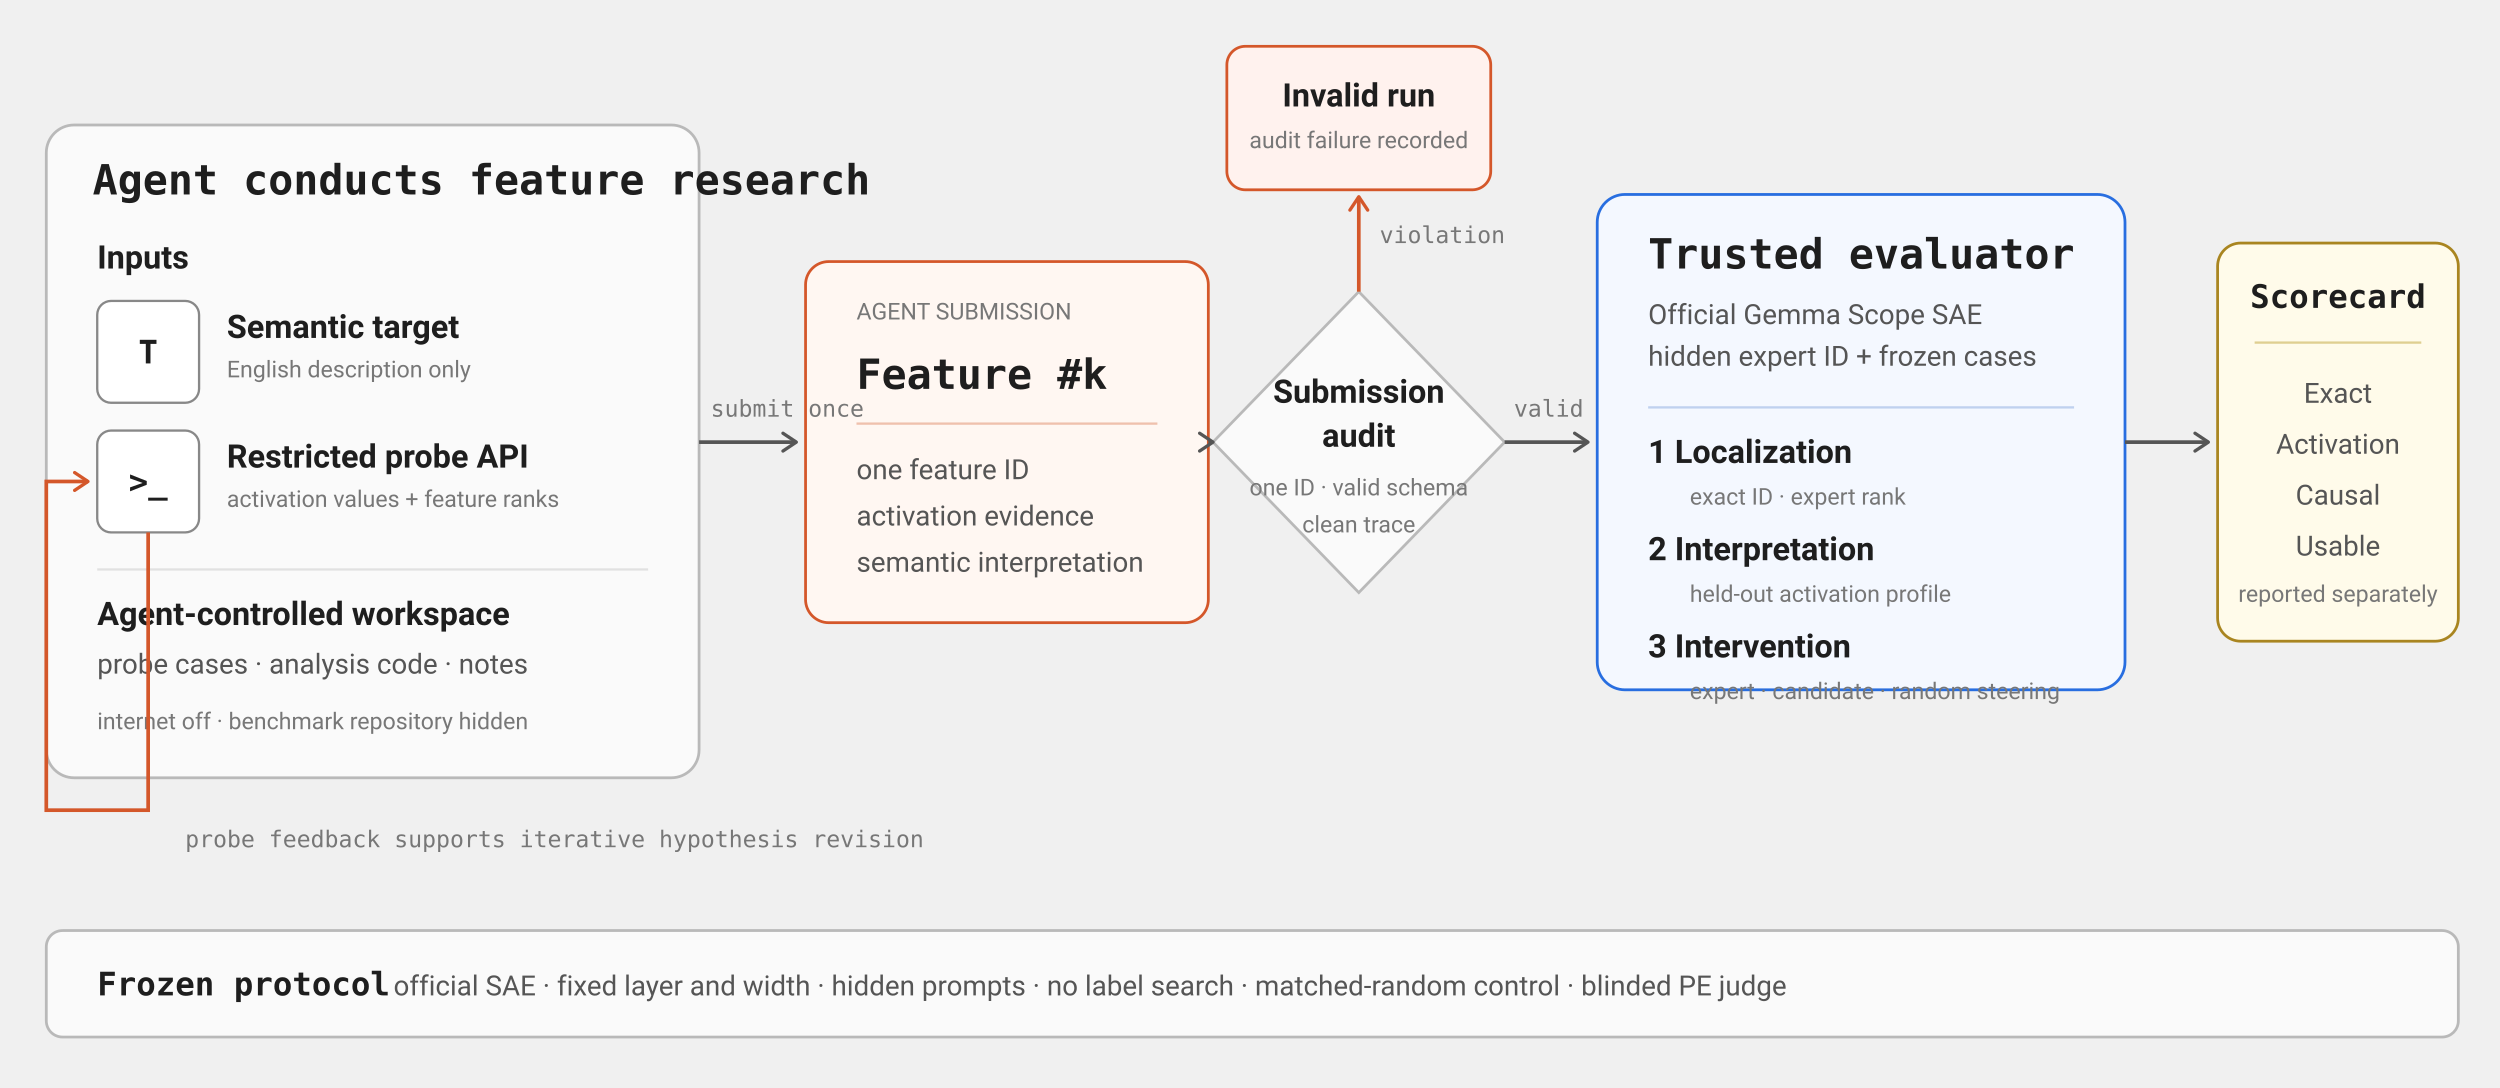
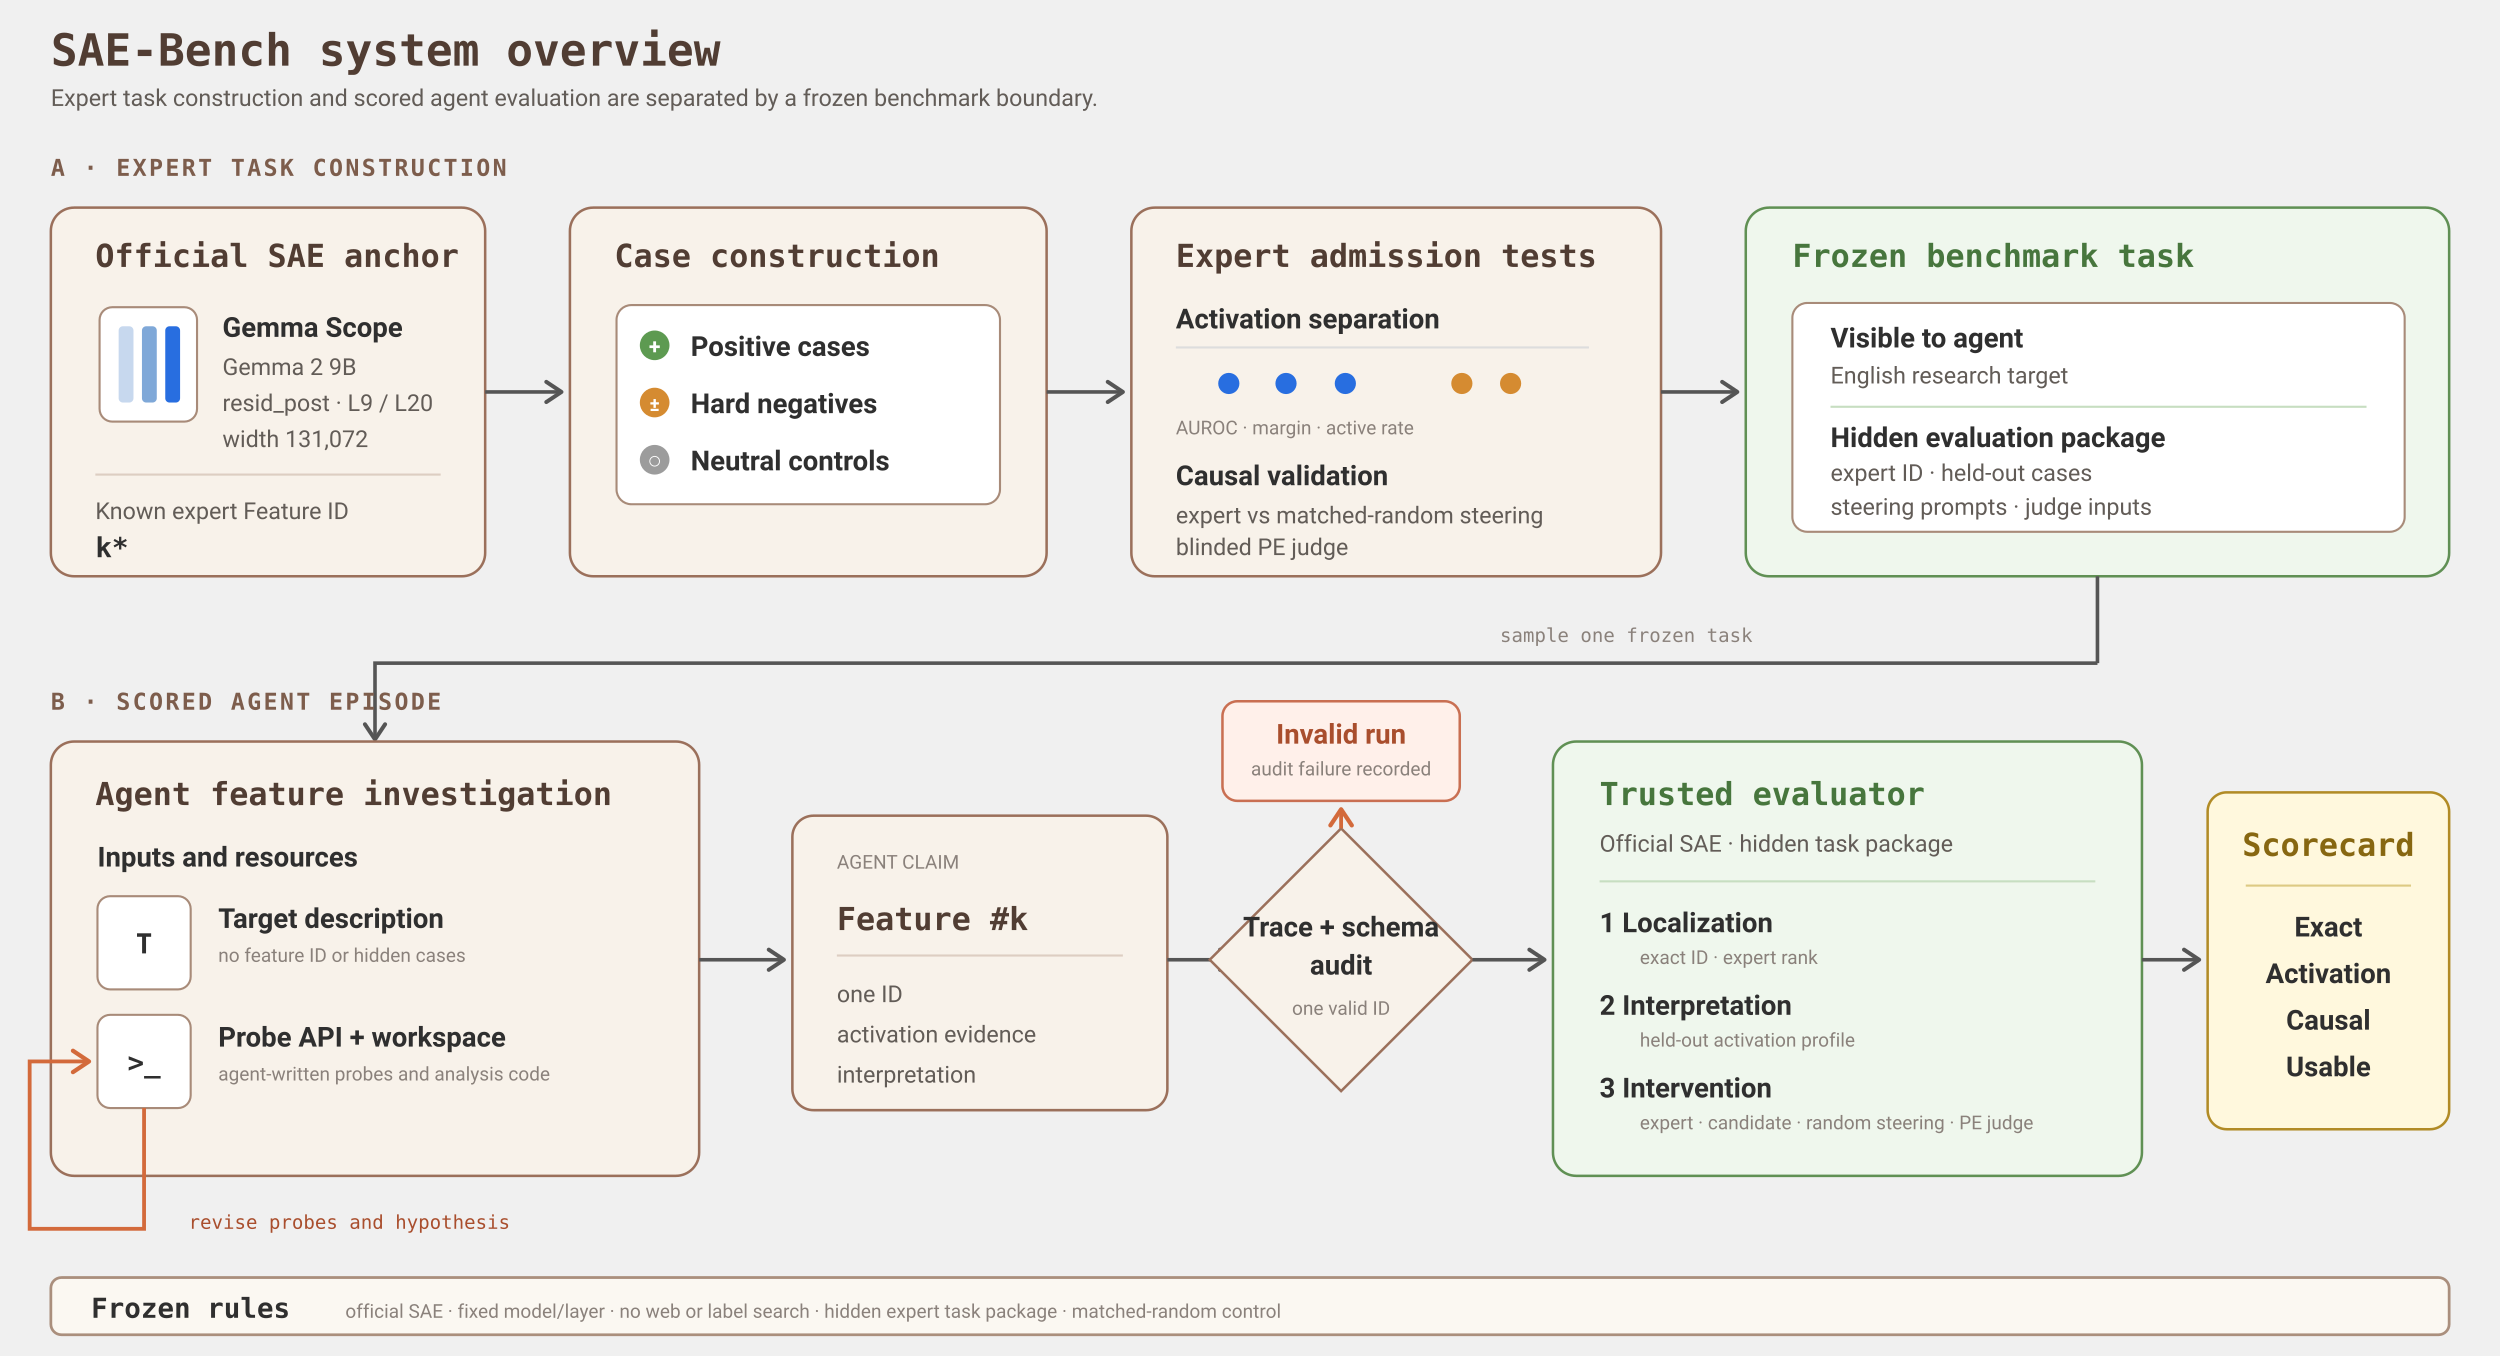
- <svg xmlns="http://www.w3.org/2000/svg" width="100%" viewBox="0 0 1080 470" font-family="-apple-system, BlinkMacSystemFont, 'Segoe UI', Roboto, Helvetica, Arial, sans-serif">
+ <svg xmlns="http://www.w3.org/2000/svg" width="100%" viewBox="0 0 1180 640" font-family="-apple-system, BlinkMacSystemFont, 'Segoe UI', Roboto, Helvetica, Arial, sans-serif">
  <style>
-     .panel { fill: #fafafa; stroke: #b9b9b9; stroke-width: 1.2; }
-     .candidate { fill: #fff7f2; stroke: #d4572a; stroke-width: 1.2; }
-     .evaluator { fill: #f4f8ff; stroke: #286ee0; stroke-width: 1.2; }
-     .score { fill: #fffbea; stroke: #a98520; stroke-width: 1.2; }
-     .invalid { fill: #fff2ee; stroke: #d4572a; stroke-width: 1.2; }
-     .icon { fill: #fff; stroke: #888; stroke-width: 1; }
-     .line { fill: none; stroke: #555; stroke-width: 1.6; marker-end: url(#arrow); }
-     .feedback { fill: none; stroke: #d4572a; stroke-width: 1.6; marker-end: url(#orange-arrow); }
-     .h1 { fill: #1e1e1e; font-size: 18px; font-weight: 700; }
-     .h2 { fill: #1e1e1e; font-size: 14px; font-weight: 650; }
-     .body { fill: #555; font-size: 12px; }
-     .small { fill: #777; font-size: 10px; }
+     .frame { fill: #fbf8f2; stroke: #aa8f7d; stroke-width: 1.3; }
+     .expert { fill: #f8f2ea; stroke: #9b705b; stroke-width: 1.2; }
+     .agent { fill: #f8f2ea; stroke: #9b705b; stroke-width: 1.2; }
+     .eval { fill: #eff7ed; stroke: #609054; stroke-width: 1.2; }
+     .result { fill: #fff8dd; stroke: #b18b26; stroke-width: 1.2; }
+     .reject { fill: #fff0ea; stroke: #c96f52; stroke-width: 1.2; }
+     .paper { fill: #fff; stroke: #a88b79; stroke-width: 1; }
+     .divider { stroke: #ddcec2; stroke-width: 1; }
+     .green-divider { stroke: #c7dec1; stroke-width: 1; }
+     .arrow { fill: none; stroke: #555; stroke-width: 1.7; marker-end: url(#arrow); }
+     .feedback { fill: none; stroke: #d36a3b; stroke-width: 1.8; marker-end: url(#orange-arrow); }
+     .h0 { fill: #513d33; font-size: 21px; font-weight: 750; }
+     .h1 { fill: #513d33; font-size: 15px; font-weight: 700; }
+     .h2 { fill: #2f2f2f; font-size: 13px; font-weight: 700; }
+     .body { fill: #625c57; font-size: 11px; }
+     .tiny { fill: #8a817b; font-size: 9px; }
    .mono { font-family: ui-monospace, SFMono-Regular, Menlo, Consolas, monospace; }
-     .label { fill: #777; font-size: 10px; font-family: ui-monospace, SFMono-Regular, Menlo, Consolas, monospace; }
-     .rule { stroke: #e1e1e1; stroke-width: 1; }
+     .band { fill: #7d5d4c; font-size: 11px; font-weight: 700; letter-spacing: 1.1px; }
+     .green { fill: #47763d; }
+     .gold { fill: #876711; }
+     .orange { fill: #a94e2d; }
  </style>
  <defs>
-     <marker id="arrow" viewBox="0 0 10 10" refX="8" refY="5" markerWidth="6" markerHeight="6" orient="auto-start-reverse">
-       <path d="M2 1L8 5L2 9" fill="none" stroke="#555" stroke-width="1.5" stroke-linecap="round" stroke-linejoin="round" />
+     <marker id="arrow" viewBox="0 0 10 10" refX="8" refY="5" markerWidth="7" markerHeight="7" orient="auto-start-reverse">
+       <path d="M2 1L8 5L2 9" fill="none" stroke="#555" stroke-width="1.6" stroke-linecap="round" stroke-linejoin="round" />
    </marker>
-     <marker id="orange-arrow" viewBox="0 0 10 10" refX="8" refY="5" markerWidth="6" markerHeight="6" orient="auto-start-reverse">
-       <path d="M2 1L8 5L2 9" fill="none" stroke="#d4572a" stroke-width="1.5" stroke-linecap="round" stroke-linejoin="round" />
+     <marker id="orange-arrow" viewBox="0 0 10 10" refX="8" refY="5" markerWidth="7" markerHeight="7" orient="auto-start-reverse">
+       <path d="M2 1L8 5L2 9" fill="none" stroke="#d36a3b" stroke-width="1.6" stroke-linecap="round" stroke-linejoin="round" />
    </marker>
  </defs>
-   <rect class="panel" x="20" y="54" width="282" height="282" rx="12" />
-   <text class="h1 mono" x="40" y="84">Agent conducts feature research</text>
-   <text class="h2" x="42" y="116">Inputs</text>
-   <rect class="icon" x="42" y="130" width="44" height="44" rx="6" />
-   <text class="h2 mono" x="64" y="157" text-anchor="middle">T</text>
-   <text class="h2" x="98" y="146">Semantic target</text>
-   <text class="small" x="98" y="163">English description only</text>
-   <rect class="icon" x="42" y="186" width="44" height="44" rx="6" />
-   <text class="h2 mono" x="64" y="213" text-anchor="middle">&gt;_</text>
-   <text class="h2" x="98" y="202">Restricted probe API</text>
-   <text class="small" x="98" y="219">activation values + feature ranks</text>
-   <line class="rule" x1="42" y1="246" x2="280" y2="246" />
-   <text class="h2" x="42" y="270">Agent-controlled workspace</text>
-   <text class="body" x="42" y="291">probe cases · analysis code · notes</text>
-   <text class="small" x="42" y="315">internet off · benchmark repository hidden</text>
-   <path class="feedback" d="M64 230 L64 350 L20 350 L20 208 L38 208" />
-   <text class="label" x="80" y="366">probe feedback supports iterative hypothesis revision</text>
-   <rect class="candidate" x="348" y="113" width="174" height="156" rx="10" />
-   <text class="small" x="370" y="138">AGENT SUBMISSION</text>
-   <text class="h1 mono" x="370" y="168">Feature #k</text>
-   <line x1="370" y1="183" x2="500" y2="183" stroke="#efc1ad" />
-   <text class="body" x="370" y="207">one feature ID</text>
-   <text class="body" x="370" y="227">activation evidence</text>
-   <text class="body" x="370" y="247">semantic interpretation</text>
-   <line class="line" x1="302" y1="191" x2="344" y2="191" />
-   <text class="label" x="307" y="180">submit once</text>
-   <path class="panel" d="M587 126 L650 191 L587 256 L524 191 Z" />
-   <text class="h2" x="587" y="174" text-anchor="middle">Submission</text>
-   <text class="h2" x="587" y="193" text-anchor="middle">audit</text>
-   <text class="small" x="587" y="214" text-anchor="middle">one ID · valid schema</text>
-   <text class="small" x="587" y="230" text-anchor="middle">clean trace</text>
-   <line class="line" x1="522" y1="191" x2="524" y2="191" />
-   <rect class="invalid" x="530" y="20" width="114" height="62" rx="8" />
-   <text class="h2" x="587" y="46" text-anchor="middle">Invalid run</text>
-   <text class="small" x="587" y="64" text-anchor="middle">audit failure recorded</text>
-   <path class="feedback" d="M587 126 L587 85" />
-   <text class="label" x="596" y="105">violation</text>
-   <rect class="evaluator" x="690" y="84" width="228" height="214" rx="12" />
-   <text class="h1 mono" x="712" y="116">Trusted evaluator</text>
-   <text class="body" x="712" y="140">Official Gemma Scope SAE</text>
-   <text class="body" x="712" y="158">hidden expert ID + frozen cases</text>
-   <line x1="712" y1="176" x2="896" y2="176" stroke="#bfd1ef" />
-   <text class="h2" x="712" y="200">1  Localization</text>
-   <text class="small" x="730" y="218">exact ID · expert rank</text>
-   <text class="h2" x="712" y="242">2  Interpretation</text>
-   <text class="small" x="730" y="260">held-out activation profile</text>
-   <text class="h2" x="712" y="284">3  Intervention</text>
-   <text class="small" x="730" y="302">expert · candidate · random steering</text>
-   <line class="line" x1="650" y1="191" x2="686" y2="191" />
-   <text class="label" x="654" y="180">valid</text>
-   <rect class="score" x="958" y="105" width="104" height="172" rx="10" />
-   <text class="h2 mono" x="1010" y="133" text-anchor="middle">Scorecard</text>
-   <line x1="974" y1="148" x2="1046" y2="148" stroke="#dfcf91" />
-   <text class="body" x="1010" y="174" text-anchor="middle">Exact</text>
-   <text class="body" x="1010" y="196" text-anchor="middle">Activation</text>
-   <text class="body" x="1010" y="218" text-anchor="middle">Causal</text>
-   <text class="body" x="1010" y="240" text-anchor="middle">Usable</text>
-   <text class="small" x="1010" y="260" text-anchor="middle">reported separately</text>
-   <line class="line" x1="918" y1="191" x2="954" y2="191" />
-   <rect class="panel" x="20" y="402" width="1042" height="46" rx="7" />
-   <text class="h2 mono" x="42" y="430">Frozen protocol</text>
-   <text class="body" x="170" y="430">official SAE · fixed layer and width · hidden prompts · no label search · matched-random control · blinded PE judge</text>
+   <text class="h0 mono" x="24" y="31">SAE-Bench system overview</text>
+   <text class="body" x="24" y="50">Expert task construction and scored agent evaluation are separated by a frozen benchmark boundary.</text>
+   <text class="band mono" x="24" y="83">A · EXPERT TASK CONSTRUCTION</text>
+   <rect class="expert" x="24" y="98" width="205" height="174" rx="11" />
+   <text class="h1 mono" x="45" y="126">Official SAE anchor</text>
+   <g transform="translate(47 145)">
+     <rect class="paper" x="0" y="0" width="46" height="54" rx="6" />
+     <rect x="9" y="9" width="7" height="36" rx="2" fill="#c7d8ee" />
+     <rect x="20" y="9" width="7" height="36" rx="2" fill="#7fa8d8" />
+     <rect x="31" y="9" width="7" height="36" rx="2" fill="#286ee0" />
+   </g>
+   <text class="h2" x="105" y="159">Gemma Scope</text>
+   <text class="body" x="105" y="177">Gemma 2 9B</text>
+   <text class="body" x="105" y="194">resid_post · L9 / L20</text>
+   <text class="body" x="105" y="211">width 131,072</text>
+   <line class="divider" x1="45" y1="224" x2="208" y2="224" />
+   <text class="body" x="45" y="245">Known expert Feature ID</text>
+   <text class="h2 mono" x="45" y="263">k*</text>
+   <line class="arrow" x1="229" y1="185" x2="265" y2="185" />
+   <rect class="expert" x="269" y="98" width="225" height="174" rx="11" />
+   <text class="h1 mono" x="290" y="126">Case construction</text>
+   <rect class="paper" x="291" y="144" width="181" height="94" rx="7" />
+   <circle cx="309" cy="163" r="7" fill="#5d9a51" />
+   <text x="309" y="167" text-anchor="middle" fill="#fff" font-size="10" font-weight="700">+</text>
+   <text class="h2" x="326" y="168">Positive cases</text>
+   <circle cx="309" cy="190" r="7" fill="#d58b31" />
+   <text x="309" y="194" text-anchor="middle" fill="#fff" font-size="9" font-weight="700">±</text>
+   <text class="h2" x="326" y="195">Hard negatives</text>
+   <circle cx="309" cy="217" r="7" fill="#9c9c9c" />
+   <text x="309" y="221" text-anchor="middle" fill="#fff" font-size="9" font-weight="700">○</text>
+   <text class="h2" x="326" y="222">Neutral controls</text>
+   <line class="arrow" x1="494" y1="185" x2="530" y2="185" />
+   <rect class="expert" x="534" y="98" width="250" height="174" rx="11" />
+   <text class="h1 mono" x="555" y="126">Expert admission tests</text>
+   <text class="h2" x="555" y="155">Activation separation</text>
+   <line x1="555" y1="164" x2="750" y2="164" stroke="#ddd" />
+   <circle cx="580" cy="181" r="5" fill="#286ee0" />
+   <circle cx="607" cy="181" r="5" fill="#286ee0" />
+   <circle cx="635" cy="181" r="5" fill="#286ee0" />
+   <circle cx="690" cy="181" r="5" fill="#d58b31" />
+   <circle cx="713" cy="181" r="5" fill="#d58b31" />
+   <text class="tiny" x="555" y="205">AUROC · margin · active rate</text>
+   <text class="h2" x="555" y="229">Causal validation</text>
+   <text class="body" x="555" y="247">expert vs matched-random steering</text>
+   <text class="body" x="555" y="262">blinded PE judge</text>
+   <line class="arrow" x1="784" y1="185" x2="820" y2="185" />
+   <rect class="eval" x="824" y="98" width="332" height="174" rx="11" />
+   <text class="h1 mono green" x="846" y="126">Frozen benchmark task</text>
+   <rect class="paper" x="846" y="143" width="289" height="108" rx="7" />
+   <text class="h2" x="864" y="164">Visible to agent</text>
+   <text class="body" x="864" y="181">English research target</text>
+   <line class="green-divider" x1="864" y1="192" x2="1117" y2="192" />
+   <text class="h2" x="864" y="211">Hidden evaluation package</text>
+   <text class="body" x="864" y="227">expert ID · held-out cases</text>
+   <text class="body" x="864" y="243">steering prompts · judge inputs</text>
+   <line x1="990" y1="272" x2="990" y2="313" stroke="#555" stroke-width="1.7" />
+   <path class="arrow" d="M990 313 L177 313 L177 349" />
+   <text class="tiny mono" x="708" y="303">sample one frozen task</text>
+   <text class="band mono" x="24" y="335">B · SCORED AGENT EPISODE</text>
+   <rect class="agent" x="24" y="350" width="306" height="205" rx="11" />
+   <text class="h1 mono" x="45" y="380">Agent feature investigation</text>
+   <text class="h2" x="46" y="409">Inputs and resources</text>
+   <rect class="paper" x="46" y="423" width="44" height="44" rx="6" />
+   <text class="h2 mono" x="68" y="450" text-anchor="middle">T</text>
+   <text class="h2" x="103" y="438">Target description</text>
+   <text class="tiny" x="103" y="454">no feature ID or hidden cases</text>
+   <rect class="paper" x="46" y="479" width="44" height="44" rx="6" />
+   <text class="h2 mono" x="68" y="506" text-anchor="middle">&gt;_</text>
+   <text class="h2" x="103" y="494">Probe API + workspace</text>
+   <text class="tiny" x="103" y="510">agent-written probes and analysis code</text>
+   <path class="feedback" d="M68 523 L68 580 L14 580 L14 501 L42 501" />
+   <text class="tiny mono orange" x="89" y="580">revise probes and hypothesis</text>
+   <line class="arrow" x1="330" y1="453" x2="370" y2="453" />
+   <rect class="expert" x="374" y="385" width="177" height="139" rx="10" />
+   <text class="tiny" x="395" y="410">AGENT CLAIM</text>
+   <text class="h1 mono" x="395" y="439">Feature #k</text>
+   <line class="divider" x1="395" y1="451" x2="530" y2="451" />
+   <text class="body" x="395" y="473">one ID</text>
+   <text class="body" x="395" y="492">activation evidence</text>
+   <text class="body" x="395" y="511">interpretation</text>
+   <line class="arrow" x1="551" y1="453" x2="583" y2="453" />
+   <path class="agent" d="M633 391 L695 453 L633 515 L571 453 Z" />
+   <text class="h2" x="633" y="442" text-anchor="middle">Trace + schema</text>
+   <text class="h2" x="633" y="460" text-anchor="middle">audit</text>
+   <text class="tiny" x="633" y="479" text-anchor="middle">one valid ID</text>
+   <path class="feedback" d="M633 391 L633 382" />
+   <rect class="reject" x="577" y="331" width="112" height="47" rx="7" />
+   <text class="h2 orange" x="633" y="351" text-anchor="middle">Invalid run</text>
+   <text class="tiny" x="633" y="366" text-anchor="middle">audit failure recorded</text>
+   <line class="arrow" x1="695" y1="453" x2="729" y2="453" />
+   <rect class="eval" x="733" y="350" width="278" height="205" rx="11" />
+   <text class="h1 mono green" x="755" y="380">Trusted evaluator</text>
+   <text class="body" x="755" y="402">Official SAE · hidden task package</text>
+   <line class="green-divider" x1="755" y1="416" x2="989" y2="416" />
+   <text class="h2" x="755" y="440">1  Localization</text>
+   <text class="tiny" x="774" y="455">exact ID · expert rank</text>
+   <text class="h2" x="755" y="479">2  Interpretation</text>
+   <text class="tiny" x="774" y="494">held-out activation profile</text>
+   <text class="h2" x="755" y="518">3  Intervention</text>
+   <text class="tiny" x="774" y="533">expert · candidate · random steering · PE judge</text>
+   <line class="arrow" x1="1011" y1="453" x2="1038" y2="453" />
+   <rect class="result" x="1042" y="374" width="114" height="159" rx="9" />
+   <text class="h1 mono gold" x="1099" y="404" text-anchor="middle">Scorecard</text>
+   <line x1="1060" y1="418" x2="1138" y2="418" stroke="#ddca83" />
+   <text class="h2" x="1099" y="442" text-anchor="middle">Exact</text>
+   <text class="h2" x="1099" y="464" text-anchor="middle">Activation</text>
+   <text class="h2" x="1099" y="486" text-anchor="middle">Causal</text>
+   <text class="h2" x="1099" y="508" text-anchor="middle">Usable</text>
+   <rect class="frame" x="24" y="603" width="1132" height="27" rx="5" />
+   <text class="h2 mono" x="43" y="622">Frozen rules</text>
+   <text class="tiny" x="163" y="622">official SAE · fixed model/layer · no web or label search · hidden expert task package · matched-random control</text>
</svg>
